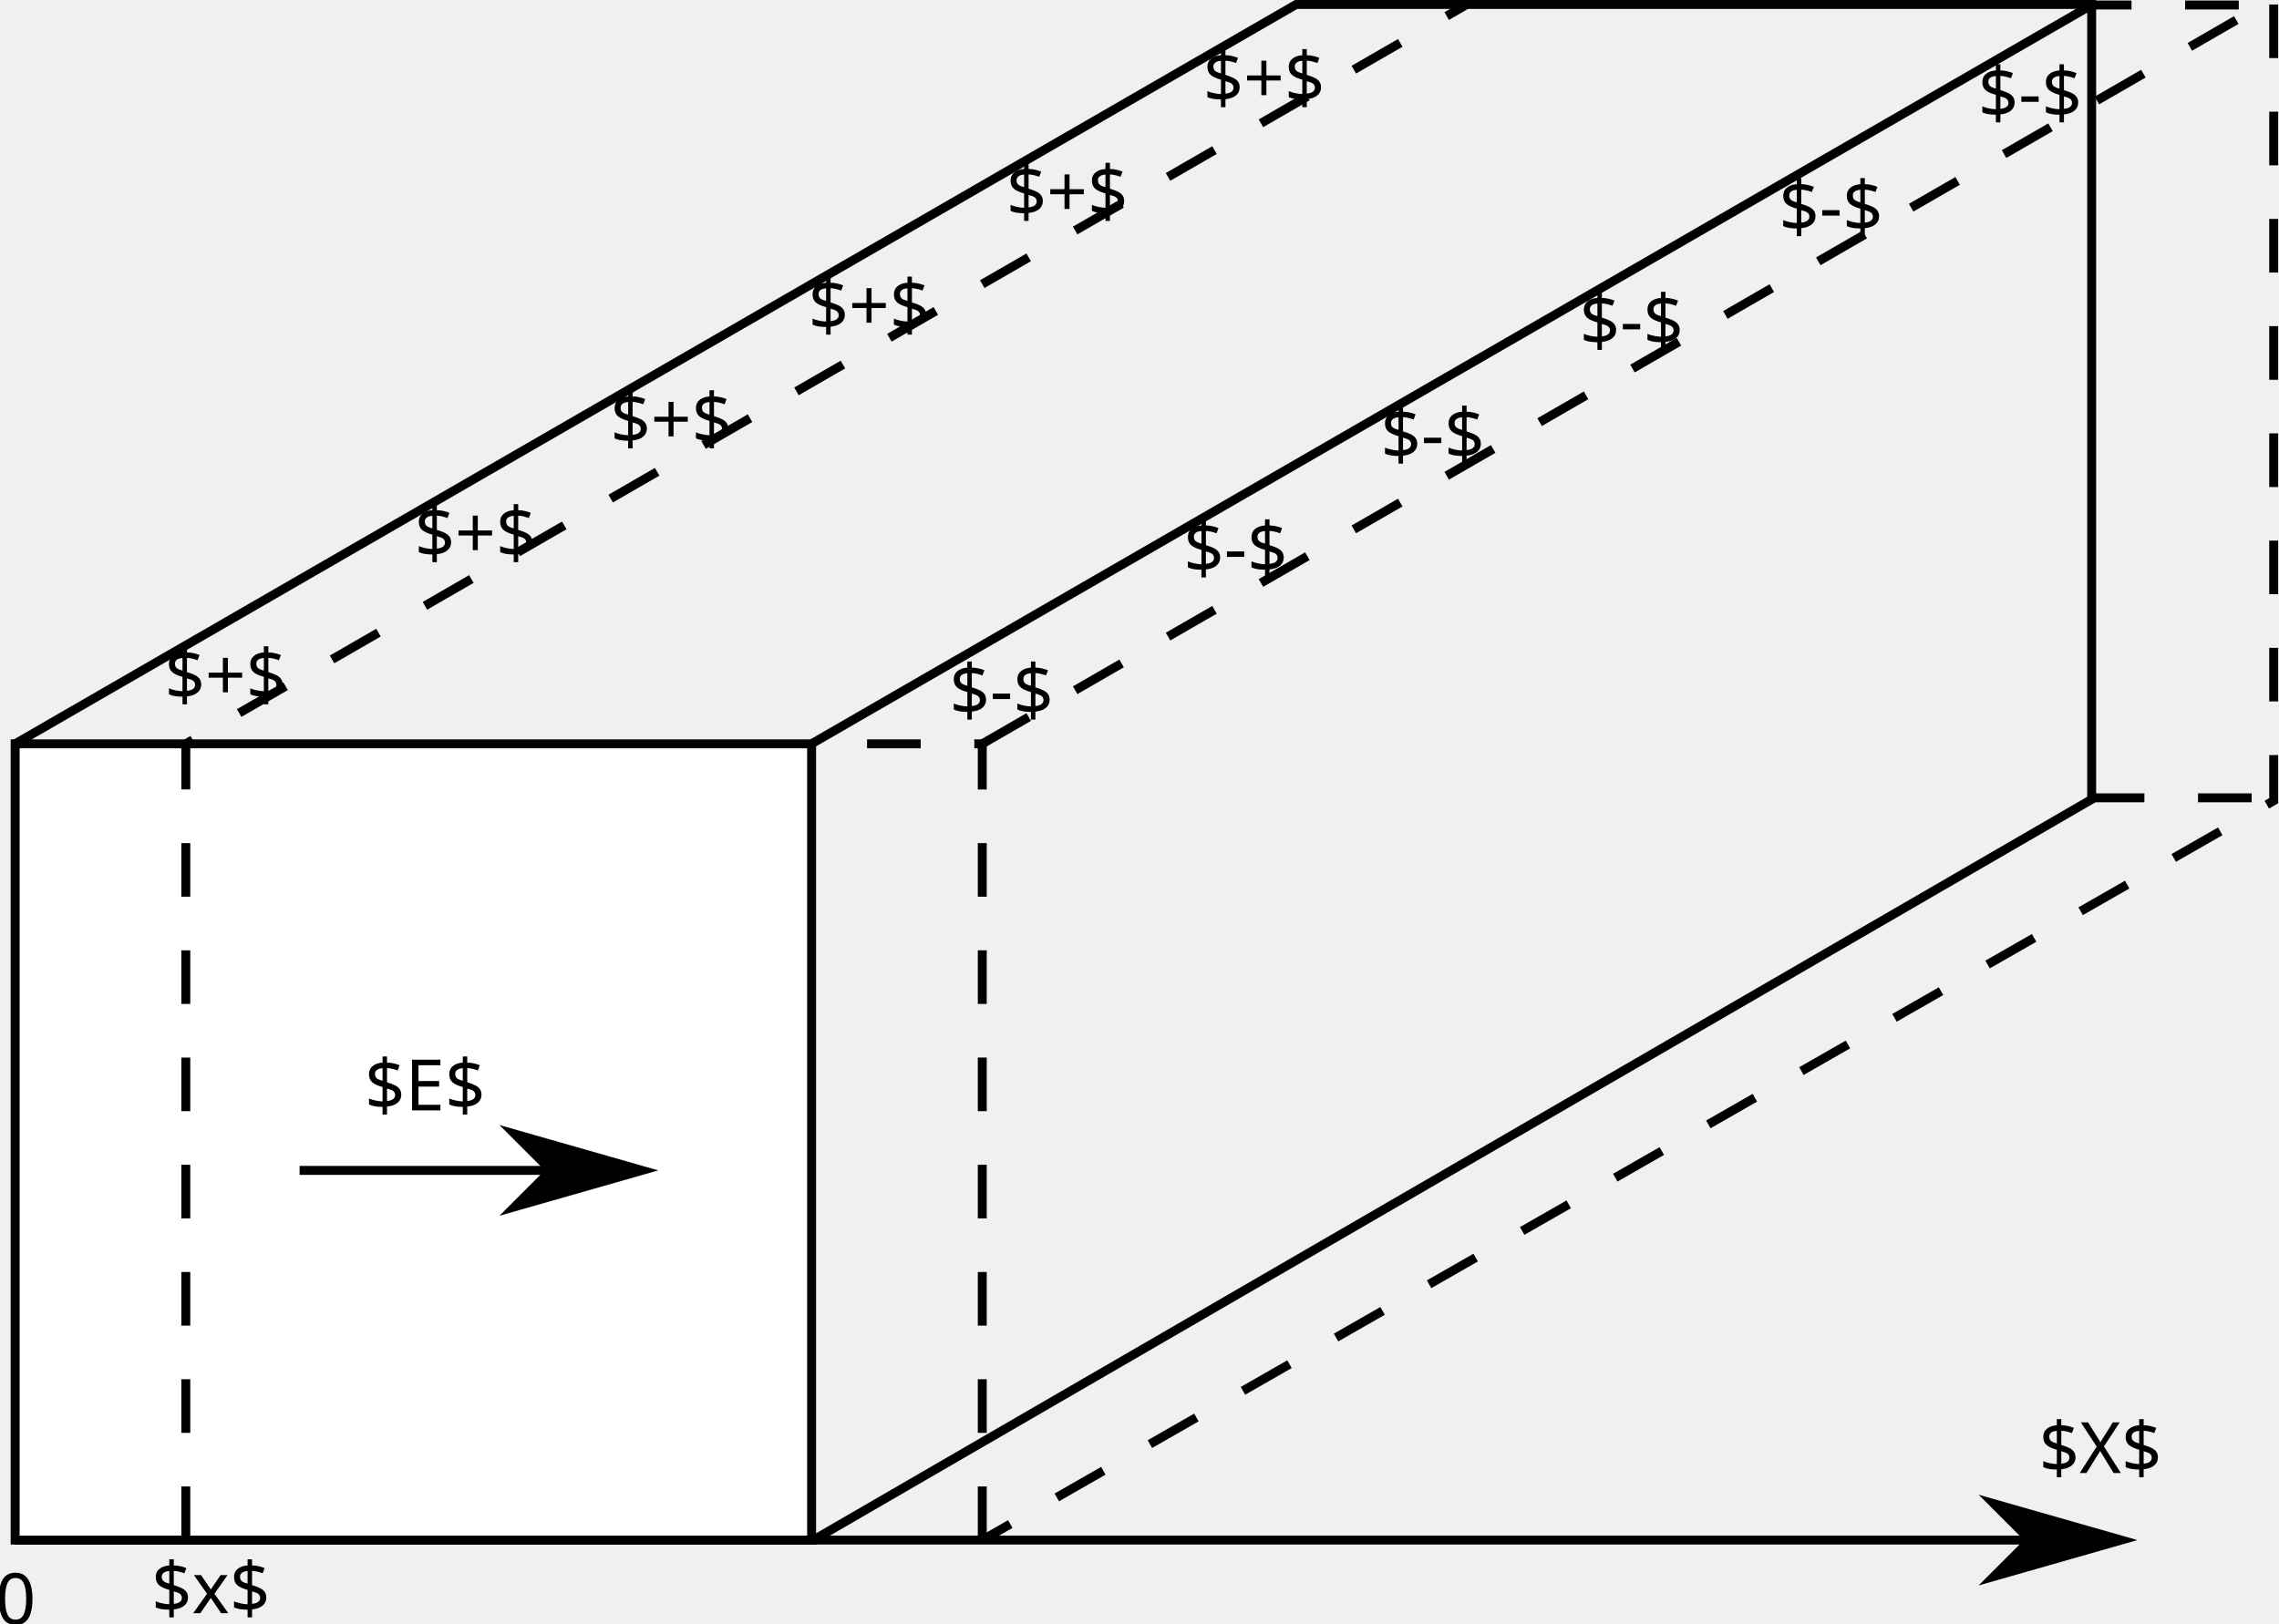
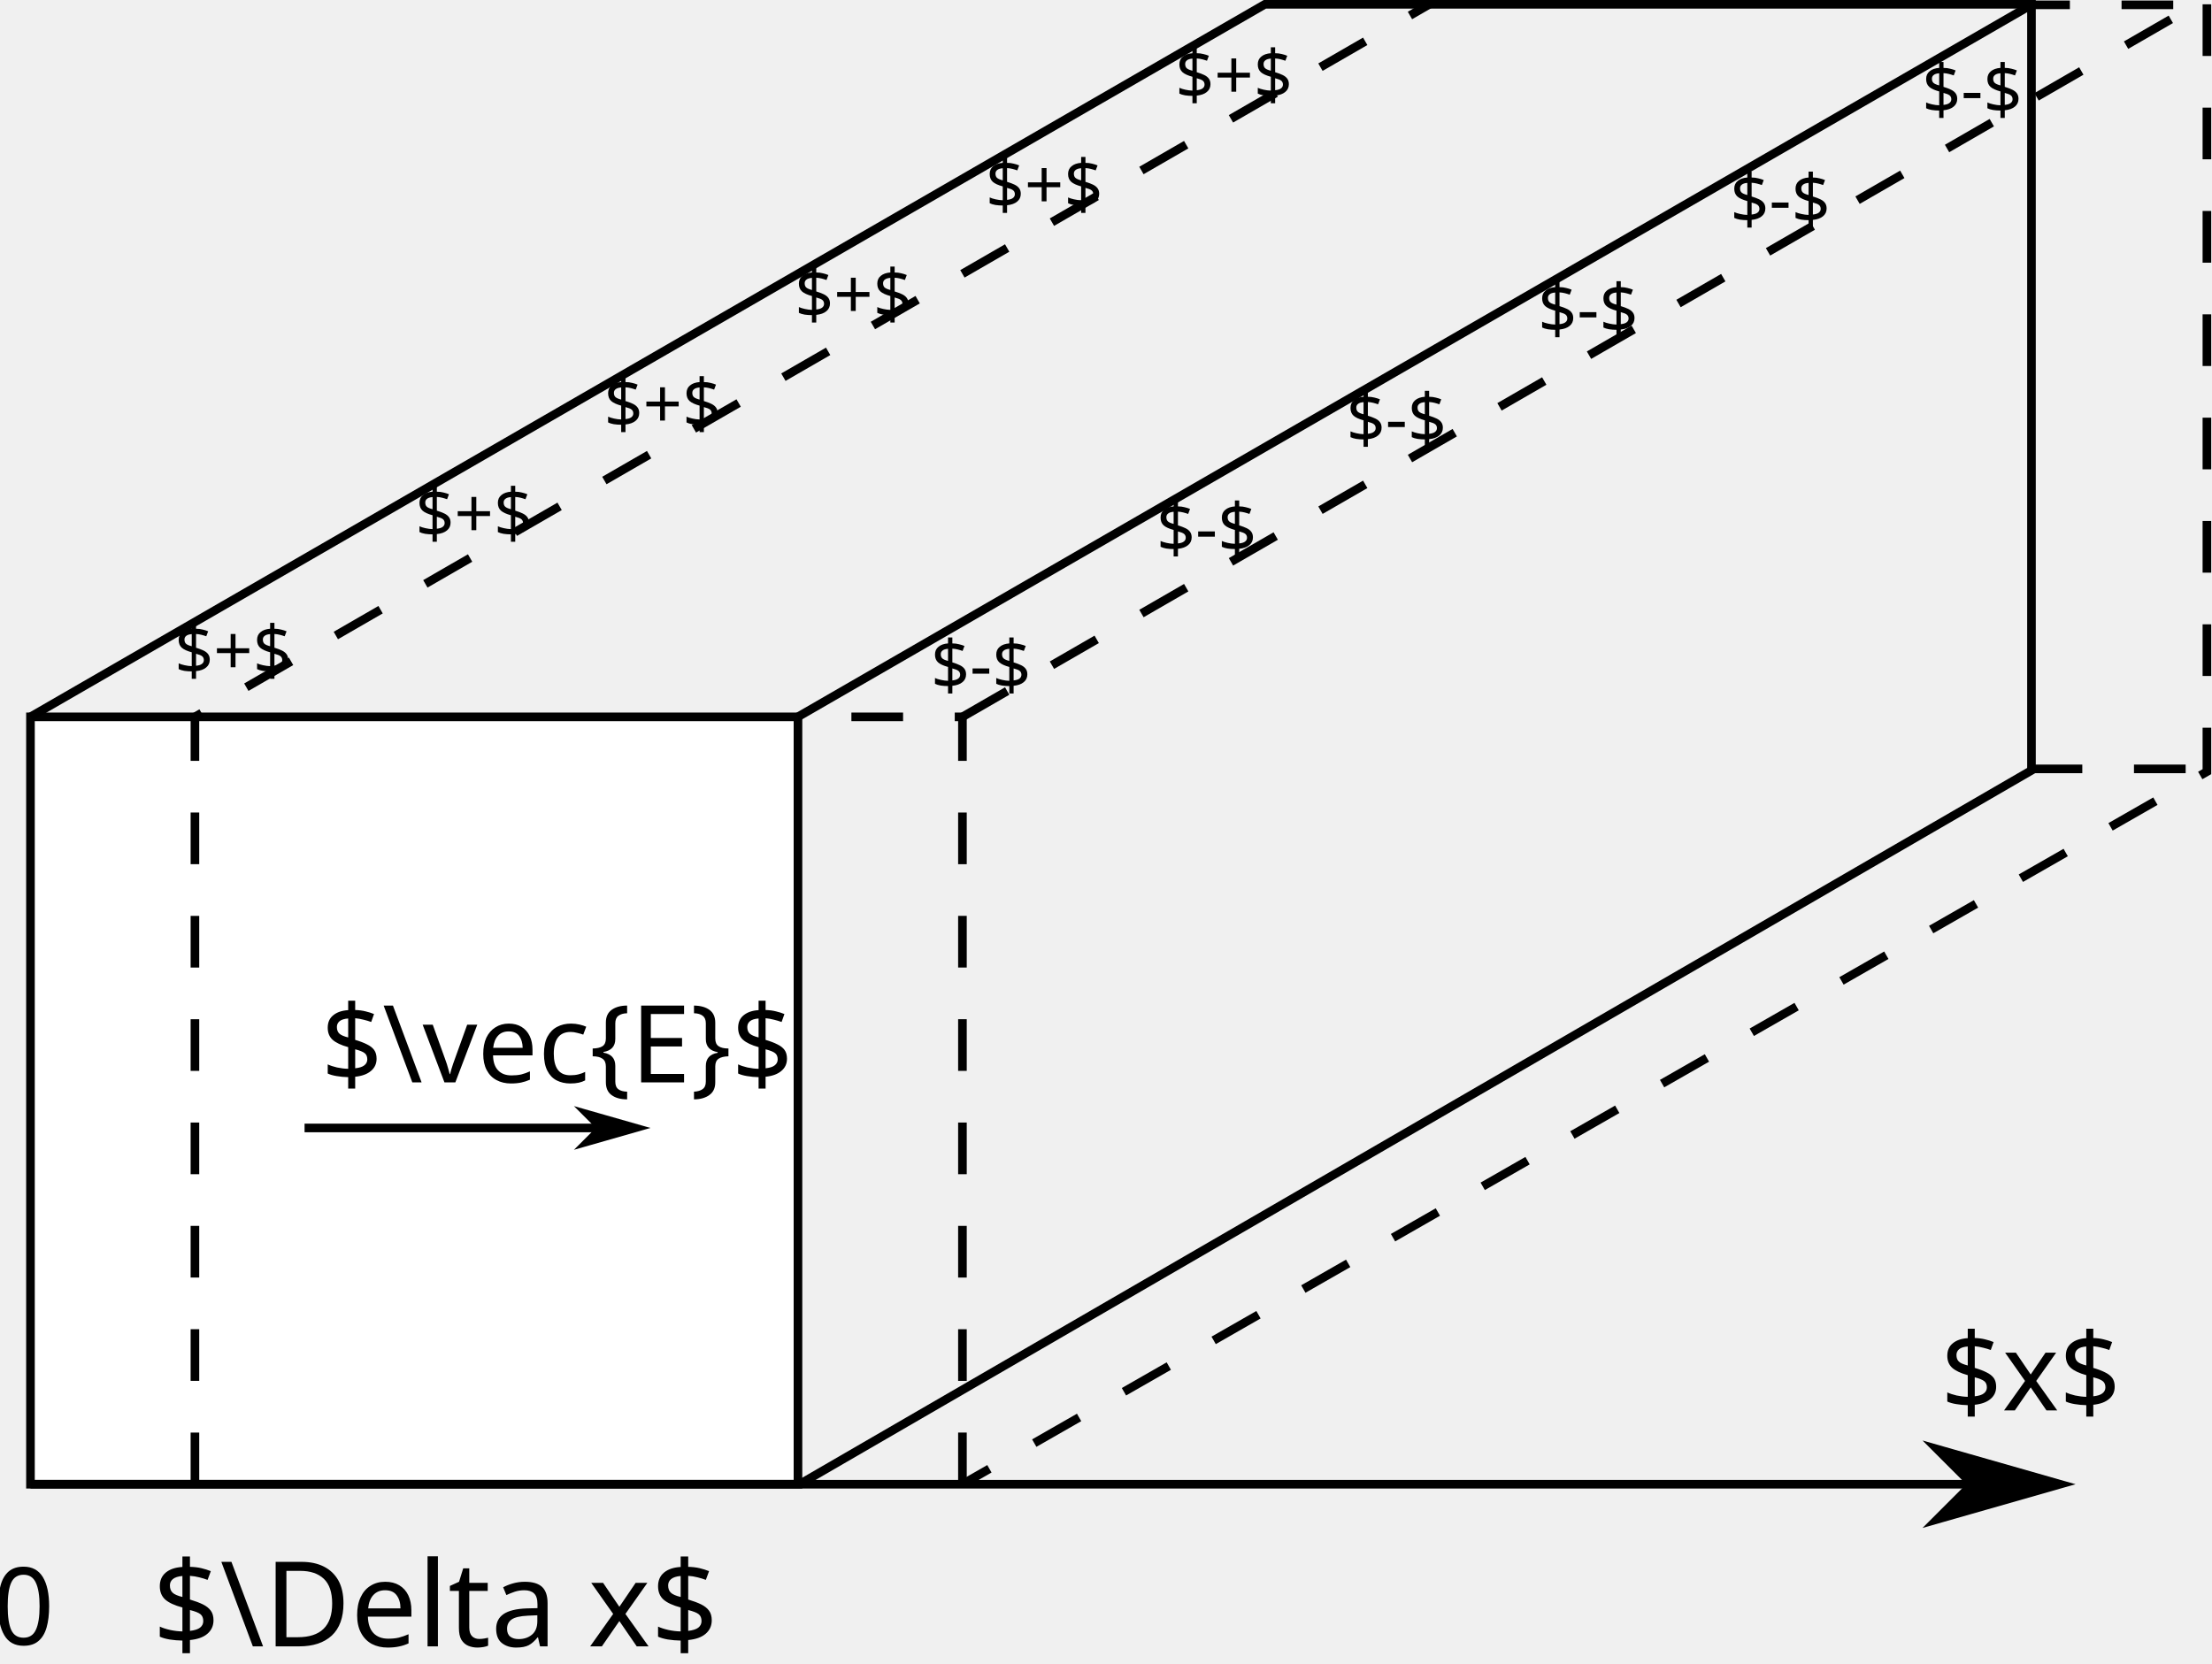
- <svg xmlns="http://www.w3.org/2000/svg" width="71.959mm" height="51.281mm" viewBox="0 0 254.974 181.705" id="svg11858" version="1.1">
+ <svg xmlns="http://www.w3.org/2000/svg" width="72.479mm" height="54.525mm" viewBox="0 0 256.817 193.2" id="svg11858" version="1.1">
  <defs id="defs11860">
+     <marker orient="auto" refY="0" refX="0" id="Arrow1Mend" style="overflow:visible">
+       <path id="path4218" d="M 0,0 5,-5 -12.5,0 5,5 0,0 Z" style="fill:#000000;fill-opacity:1;fill-rule:evenodd;stroke:#000000;stroke-width:1pt;stroke-opacity:1" transform="matrix(-0.4,0,0,-0.4,-4,0)" />
+     </marker>
    <marker style="overflow:visible" id="marker12521" refX="0" refY="0" orient="auto">
      <path transform="matrix(-0.8,0,0,-0.8,-10,0)" style="fill:#000000;fill-opacity:1;fill-rule:evenodd;stroke:#000000;stroke-width:1pt;stroke-opacity:1" d="M 0,0 5,-5 -12.5,0 5,5 0,0 Z" id="path12523" />
    </marker>
    <marker orient="auto" refY="0" refX="0" id="Arrow1Lend" style="overflow:visible">
      <path id="path4197" d="M 0,0 5,-5 -12.5,0 5,5 0,0 Z" style="fill:#000000;fill-opacity:1;fill-rule:evenodd;stroke:#000000;stroke-width:1pt;stroke-opacity:1" transform="matrix(-0.8,0,0,-0.8,-10,0)" />
    </marker>
  </defs>
-   <g id="layer1" transform="translate(-312.8012,-355.3511)">
+   <g id="layer1" transform="translate(-310.9578,-355.3511)">
    <rect style="opacity:0.99;fill:#ffffff;fill-opacity:1;stroke:#000000;stroke-width:1;stroke-linejoin:miter;stroke-miterlimit:4;stroke-dasharray:none;stroke-dashoffset:0;stroke-opacity:1" id="rect12427" width="89.109" height="89.109" x="314.495" y="438.595" rx="4.3253717e-10" ry="0.006" />
    <path style="fill:none;fill-rule:evenodd;stroke:#000000;stroke-width:1;stroke-linecap:butt;stroke-linejoin:miter;stroke-miterlimit:4;stroke-dasharray:none;stroke-opacity:1" d="m 314.495,438.595 143.317,-82.744 89.003,0 0,89.109" id="path12431" />
    <path style="fill:none;fill-rule:evenodd;stroke:#000000;stroke-width:1;stroke-linecap:butt;stroke-linejoin:miter;stroke-miterlimit:4;stroke-dasharray:none;stroke-opacity:1" d="M 403.591,438.595 546.907,355.851" id="path12431-1" />
    <path style="fill:none;fill-rule:evenodd;stroke:#000000;stroke-width:1;stroke-linecap:butt;stroke-linejoin:miter;stroke-miterlimit:4;stroke-dasharray:none;stroke-opacity:1" d="M 403.767,527.72 546.993,444.706" id="path12431-0" />
-     <path style="fill:none;fill-rule:evenodd;stroke:#000000;stroke-width:1;stroke-linecap:butt;stroke-linejoin:miter;stroke-miterlimit:4;stroke-dasharray:6,6;stroke-dashoffset:0;stroke-opacity:1" d="m 333.589,527.704 0,-89.109 143.317,-82.744" id="path12469" />
+     <path style="fill:none;fill-rule:evenodd;stroke:#000000;stroke-width:1;stroke-linecap:butt;stroke-linejoin:miter;stroke-miterlimit:4;stroke-dasharray:6, 6;stroke-dashoffset:0;stroke-opacity:1" d="m 333.589,527.704 0,-89.109 143.317,-82.744" id="path12469" />
    <path style="fill:none;fill-rule:evenodd;stroke:#000000;stroke-width:1;stroke-linecap:butt;stroke-linejoin:miter;stroke-miterlimit:4;stroke-dasharray:none;stroke-opacity:1;marker-end:url(#Arrow1Lend)" d="m 314.495,527.704 235.502,0" id="path12473" />
-     <path style="fill:none;fill-rule:evenodd;stroke:#000000;stroke-width:1;stroke-linecap:butt;stroke-linejoin:miter;stroke-miterlimit:4;stroke-dasharray:6,6;stroke-dashoffset:0;stroke-opacity:1" d="m 422.698,527.704 0,-89.109 -19.095,0" id="path12495" />
-     <path style="fill:none;fill-rule:evenodd;stroke:#000000;stroke-width:1;stroke-linecap:butt;stroke-linejoin:miter;stroke-miterlimit:4;stroke-dasharray:6,6;stroke-dashoffset:0;stroke-opacity:1" d="m 422.698,438.595 143.211,-82.683 -19.095,0" id="path12497" />
-     <path style="fill:none;fill-rule:evenodd;stroke:#000000;stroke-width:1;stroke-linecap:butt;stroke-linejoin:miter;stroke-miterlimit:4;stroke-dasharray:6,6;stroke-dashoffset:0;stroke-opacity:1" d="m 567.182,355.851 0,89.109 -144.483,82.744" id="path12499" />
-     <text xml:space="preserve" style="font-style:normal;font-weight:normal;font-size:7.956px;line-height:125%;font-family:sans-serif;letter-spacing:0px;word-spacing:0px;fill:#000000;fill-opacity:1;stroke:none;stroke-width:1;stroke-linecap:butt;stroke-linejoin:miter;stroke-miterlimit:4;stroke-dasharray:none;stroke-opacity:1" x="312.277" y="537.122" id="text12501">
-       <tspan id="tspan12503" x="312.277" y="537.122">0</tspan>
+     <path style="fill:none;fill-rule:evenodd;stroke:#000000;stroke-width:1;stroke-linecap:butt;stroke-linejoin:miter;stroke-miterlimit:4;stroke-dasharray:6, 6;stroke-dashoffset:0;stroke-opacity:1" d="m 422.698,527.704 0,-89.109 -19.095,0" id="path12495" />
+     <path style="fill:none;fill-rule:evenodd;stroke:#000000;stroke-width:1;stroke-linecap:butt;stroke-linejoin:miter;stroke-miterlimit:4;stroke-dasharray:6, 6;stroke-dashoffset:0;stroke-opacity:1" d="m 422.698,438.595 143.211,-82.683 -19.095,0" id="path12497" />
+     <path style="fill:none;fill-rule:evenodd;stroke:#000000;stroke-width:1;stroke-linecap:butt;stroke-linejoin:miter;stroke-miterlimit:4;stroke-dasharray:6, 6;stroke-dashoffset:0;stroke-opacity:1" d="m 567.182,355.851 0,89.109 -144.483,82.744" id="path12499" />
+     <text xml:space="preserve" style="font-style:normal;font-weight:normal;font-size:7.956px;line-height:125%;font-family:sans-serif;letter-spacing:0px;word-spacing:0px;fill:#000000;fill-opacity:1;stroke:none;stroke-width:1;stroke-linecap:butt;stroke-linejoin:miter;stroke-miterlimit:4;stroke-dasharray:none;stroke-opacity:1" x="310.134" y="546.337" id="text12501">
+       <tspan id="tspan12503" x="310.134" y="546.337" style="font-size:12.5px">0</tspan>
    </text>
-     <text xml:space="preserve" style="font-style:normal;font-weight:normal;font-size:7.956px;line-height:125%;font-family:sans-serif;letter-spacing:0px;word-spacing:0px;fill:#000000;fill-opacity:1;stroke:none;stroke-width:1;stroke-linecap:butt;stroke-linejoin:miter;stroke-miterlimit:4;stroke-dasharray:none;stroke-opacity:1" x="329.725" y="535.887" id="text12505">
-       <tspan id="tspan12507" x="329.725" y="535.887">$x$</tspan>
+     <text xml:space="preserve" style="font-style:normal;font-weight:normal;font-size:7.956px;line-height:125%;font-family:sans-serif;letter-spacing:0px;word-spacing:0px;fill:#000000;fill-opacity:1;stroke:none;stroke-width:1;stroke-linecap:butt;stroke-linejoin:miter;stroke-miterlimit:4;stroke-dasharray:none;stroke-opacity:1" x="328.654" y="546.53" id="text12505">
+       <tspan id="tspan12507" x="328.654" y="546.53" style="font-size:13.75px">$\Delta x$</tspan>
    </text>
-     <text xml:space="preserve" style="font-style:normal;font-weight:normal;font-size:7.956px;line-height:125%;font-family:sans-serif;letter-spacing:0px;word-spacing:0px;fill:#000000;fill-opacity:1;stroke:none;stroke-width:1;stroke-linecap:butt;stroke-linejoin:miter;stroke-miterlimit:4;stroke-dasharray:none;stroke-opacity:1" x="540.904" y="520.202" id="text12509">
-       <tspan id="tspan12511" x="540.904" y="520.202">$X$</tspan>
+     <text xml:space="preserve" style="font-style:normal;font-weight:normal;font-size:7.956px;line-height:125%;font-family:sans-serif;letter-spacing:0px;word-spacing:0px;fill:#000000;fill-opacity:1;stroke:none;stroke-width:1;stroke-linecap:butt;stroke-linejoin:miter;stroke-miterlimit:4;stroke-dasharray:none;stroke-opacity:1" x="536.261" y="519.131" id="text12509">
+       <tspan id="tspan12511" x="536.261" y="519.131" style="font-size:12.5px">$x$</tspan>
    </text>
-     <path style="fill:none;fill-rule:evenodd;stroke:#000000;stroke-width:1;stroke-linecap:butt;stroke-linejoin:miter;stroke-miterlimit:4;stroke-dasharray:none;stroke-opacity:1;marker-end:url(#marker12521)" d="m 346.319,486.332 38.189,0" id="path12513" />
-     <text xml:space="preserve" style="font-style:normal;font-weight:normal;font-size:7.956px;line-height:125%;font-family:sans-serif;letter-spacing:0px;word-spacing:0px;fill:#000000;fill-opacity:1;stroke:none;stroke-width:1;stroke-linecap:butt;stroke-linejoin:miter;stroke-miterlimit:4;stroke-dasharray:none;stroke-opacity:1" x="353.584" y="479.613" id="text12549">
-       <tspan id="tspan12551" x="353.584" y="479.613">$E$</tspan>
+     <path style="fill:none;fill-rule:evenodd;stroke:#000000;stroke-width:1;stroke-linecap:butt;stroke-linejoin:miter;stroke-miterlimit:4;stroke-dasharray:none;stroke-opacity:1;marker-end:url(#Arrow1Mend)" d="m 346.319,486.332 38.189,0" id="path12513" />
+     <text xml:space="preserve" style="font-style:normal;font-weight:normal;font-size:7.956px;line-height:125%;font-family:sans-serif;letter-spacing:0px;word-spacing:0px;fill:#000000;fill-opacity:1;stroke:none;stroke-width:1;stroke-linecap:butt;stroke-linejoin:miter;stroke-miterlimit:4;stroke-dasharray:none;stroke-opacity:1" x="348.227" y="481.042" id="text12549">
+       <tspan id="tspan12551" x="348.227" y="481.042" style="font-size:12.5px">$\vec{E}$</tspan>
    </text>
    <text xml:space="preserve" style="font-style:normal;font-weight:normal;font-size:7.956px;line-height:125%;font-family:sans-serif;letter-spacing:0px;word-spacing:0px;fill:#000000;fill-opacity:1;stroke:none;stroke-width:1;stroke-linecap:butt;stroke-linejoin:miter;stroke-miterlimit:4;stroke-dasharray:none;stroke-opacity:1" x="331.203" y="433.708" id="text12553">
      <tspan id="tspan12555" x="331.203" y="433.708">$+$</tspan>
    </text>
    <text xml:space="preserve" style="font-style:normal;font-weight:normal;font-size:7.956px;line-height:125%;font-family:sans-serif;letter-spacing:0px;word-spacing:0px;fill:#000000;fill-opacity:1;stroke:none;stroke-width:1;stroke-linecap:butt;stroke-linejoin:miter;stroke-miterlimit:4;stroke-dasharray:none;stroke-opacity:1" x="359.162" y="417.795" id="text12553-3">
      <tspan id="tspan12555-2" x="359.162" y="417.795">$+$</tspan>
    </text>
    <text xml:space="preserve" style="font-style:normal;font-weight:normal;font-size:7.956px;line-height:125%;font-family:sans-serif;letter-spacing:0px;word-spacing:0px;fill:#000000;fill-opacity:1;stroke:none;stroke-width:1;stroke-linecap:butt;stroke-linejoin:miter;stroke-miterlimit:4;stroke-dasharray:none;stroke-opacity:1" x="381.061" y="405.065" id="text12553-0">
      <tspan id="tspan12555-6" x="381.061" y="405.065">$+$</tspan>
    </text>
    <text xml:space="preserve" style="font-style:normal;font-weight:normal;font-size:7.956px;line-height:125%;font-family:sans-serif;letter-spacing:0px;word-spacing:0px;fill:#000000;fill-opacity:1;stroke:none;stroke-width:1;stroke-linecap:butt;stroke-linejoin:miter;stroke-miterlimit:4;stroke-dasharray:none;stroke-opacity:1" x="403.212" y="392.336" id="text12553-1">
      <tspan id="tspan12555-5" x="403.212" y="392.336">$+$</tspan>
    </text>
    <text xml:space="preserve" style="font-style:normal;font-weight:normal;font-size:7.956px;line-height:125%;font-family:sans-serif;letter-spacing:0px;word-spacing:0px;fill:#000000;fill-opacity:1;stroke:none;stroke-width:1;stroke-linecap:butt;stroke-linejoin:miter;stroke-miterlimit:4;stroke-dasharray:none;stroke-opacity:1" x="425.362" y="379.606" id="text12553-5">
      <tspan id="tspan12555-4" x="425.362" y="379.606">$+$</tspan>
    </text>
    <text xml:space="preserve" style="font-style:normal;font-weight:normal;font-size:7.956px;line-height:125%;font-family:sans-serif;letter-spacing:0px;word-spacing:0px;fill:#000000;fill-opacity:1;stroke:none;stroke-width:1;stroke-linecap:butt;stroke-linejoin:miter;stroke-miterlimit:4;stroke-dasharray:none;stroke-opacity:1" x="447.387" y="366.876" id="text12553-7">
      <tspan id="tspan12555-65" x="447.387" y="366.876">$+$</tspan>
    </text>
    <text xml:space="preserve" style="font-style:normal;font-weight:normal;font-size:7.956px;line-height:125%;font-family:sans-serif;letter-spacing:0px;word-spacing:0px;fill:#000000;fill-opacity:1;stroke:none;stroke-width:1;stroke-linecap:butt;stroke-linejoin:miter;stroke-miterlimit:4;stroke-dasharray:none;stroke-opacity:1" x="419.011" y="435.412" id="text12607">
      <tspan id="tspan12609" x="419.011" y="435.412">$-$</tspan>
    </text>
    <text xml:space="preserve" style="font-style:normal;font-weight:normal;font-size:7.956px;line-height:125%;font-family:sans-serif;letter-spacing:0px;word-spacing:0px;fill:#000000;fill-opacity:1;stroke:none;stroke-width:1;stroke-linecap:butt;stroke-linejoin:miter;stroke-miterlimit:4;stroke-dasharray:none;stroke-opacity:1" x="445.202" y="419.5" id="text12607-6">
      <tspan id="tspan12609-9" x="445.202" y="419.5">$-$</tspan>
    </text>
    <text xml:space="preserve" style="font-style:normal;font-weight:normal;font-size:7.956px;line-height:125%;font-family:sans-serif;letter-spacing:0px;word-spacing:0px;fill:#000000;fill-opacity:1;stroke:none;stroke-width:1;stroke-linecap:butt;stroke-linejoin:miter;stroke-miterlimit:4;stroke-dasharray:none;stroke-opacity:1" x="467.253" y="406.77" id="text12607-3">
      <tspan id="tspan12609-7" x="467.253" y="406.77">$-$</tspan>
    </text>
    <text xml:space="preserve" style="font-style:normal;font-weight:normal;font-size:7.956px;line-height:125%;font-family:sans-serif;letter-spacing:0px;word-spacing:0px;fill:#000000;fill-opacity:1;stroke:none;stroke-width:1;stroke-linecap:butt;stroke-linejoin:miter;stroke-miterlimit:4;stroke-dasharray:none;stroke-opacity:1" x="489.504" y="394.041" id="text12607-4">
      <tspan id="tspan12609-5" x="489.504" y="394.041">$-$</tspan>
    </text>
    <text xml:space="preserve" style="font-style:normal;font-weight:normal;font-size:7.956px;line-height:125%;font-family:sans-serif;letter-spacing:0px;word-spacing:0px;fill:#000000;fill-opacity:1;stroke:none;stroke-width:1;stroke-linecap:butt;stroke-linejoin:miter;stroke-miterlimit:4;stroke-dasharray:none;stroke-opacity:1" x="511.807" y="381.311" id="text12607-2">
      <tspan id="tspan12609-54" x="511.807" y="381.311">$-$</tspan>
    </text>
    <text xml:space="preserve" style="font-style:normal;font-weight:normal;font-size:7.956px;line-height:125%;font-family:sans-serif;letter-spacing:0px;word-spacing:0px;fill:#000000;fill-opacity:1;stroke:none;stroke-width:1;stroke-linecap:butt;stroke-linejoin:miter;stroke-miterlimit:4;stroke-dasharray:none;stroke-opacity:1" x="534.084" y="368.581" id="text12607-7">
      <tspan id="tspan12609-4" x="534.084" y="368.581">$-$</tspan>
    </text>
-     <path style="fill:none;fill-rule:evenodd;stroke:#000000;stroke-width:1;stroke-linecap:butt;stroke-linejoin:miter;stroke-opacity:1;stroke-miterlimit:4;stroke-dasharray:6,6;stroke-dashoffset:0" d="m 546.716,444.636 20,0" id="path12680" />
+     <path style="fill:none;fill-rule:evenodd;stroke:#000000;stroke-width:1;stroke-linecap:butt;stroke-linejoin:miter;stroke-miterlimit:4;stroke-dasharray:6, 6;stroke-dashoffset:0;stroke-opacity:1" d="m 546.716,444.636 20,0" id="path12680" />
  </g>
</svg>
